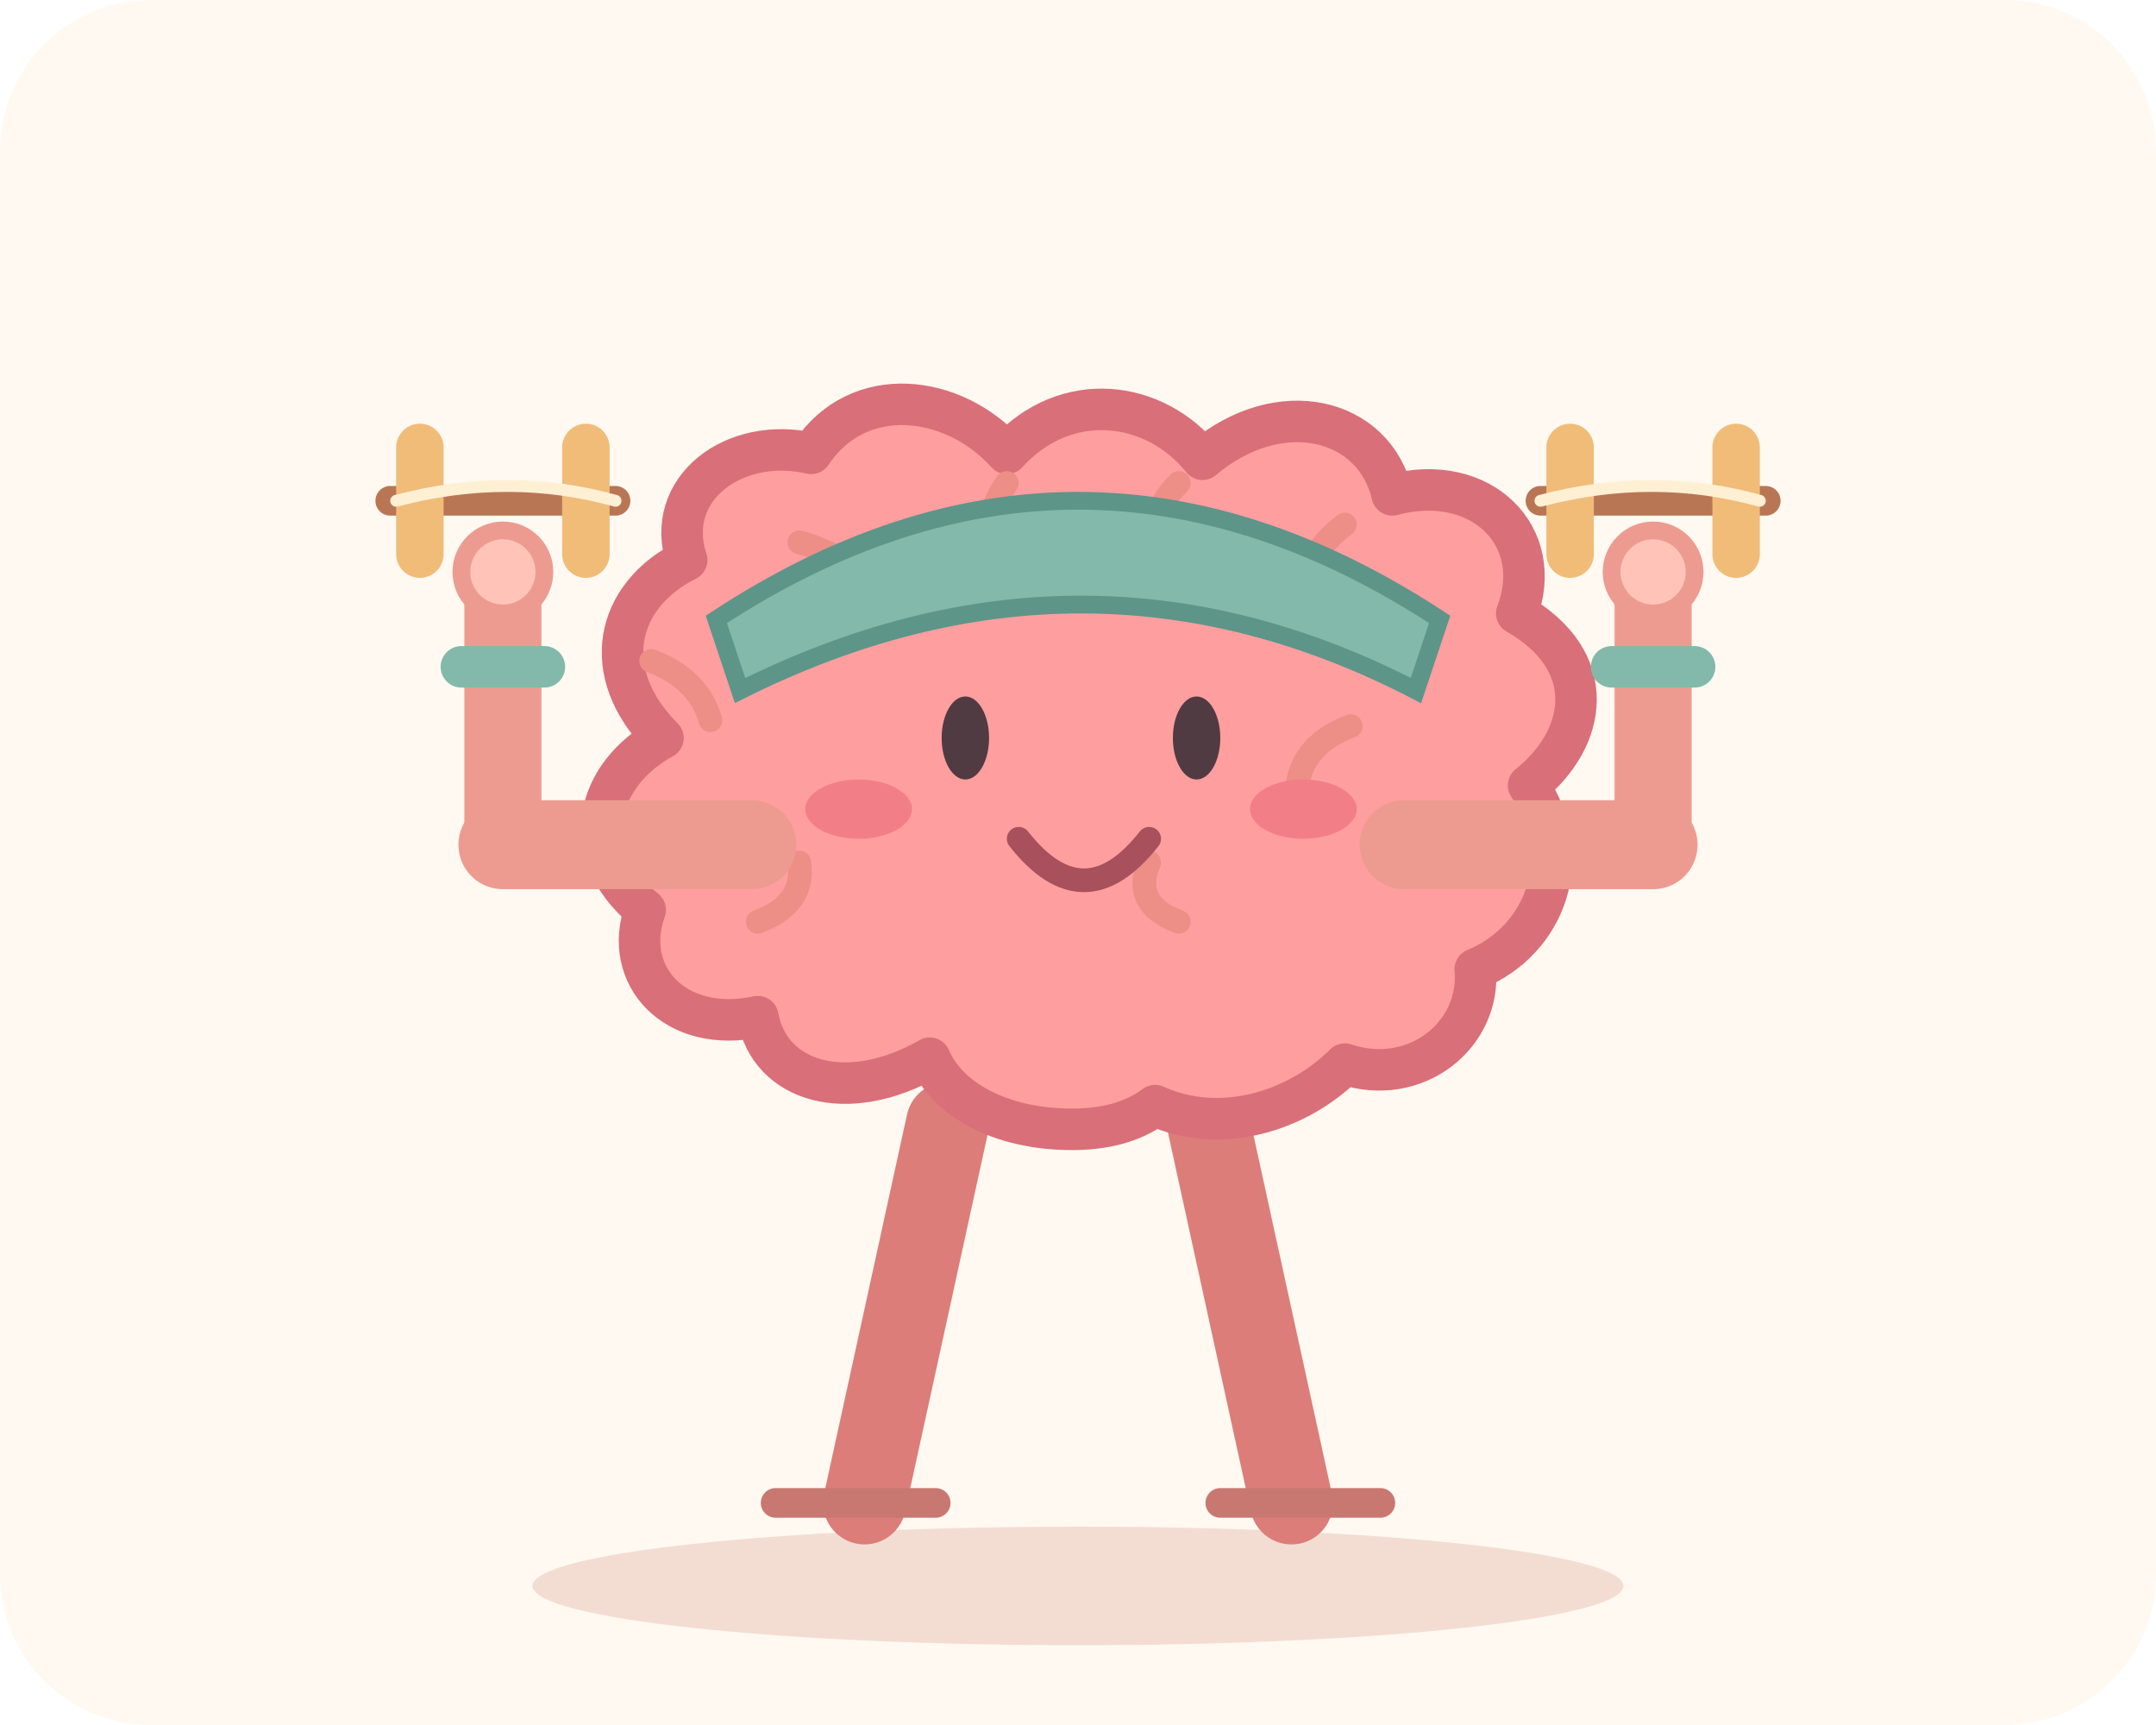
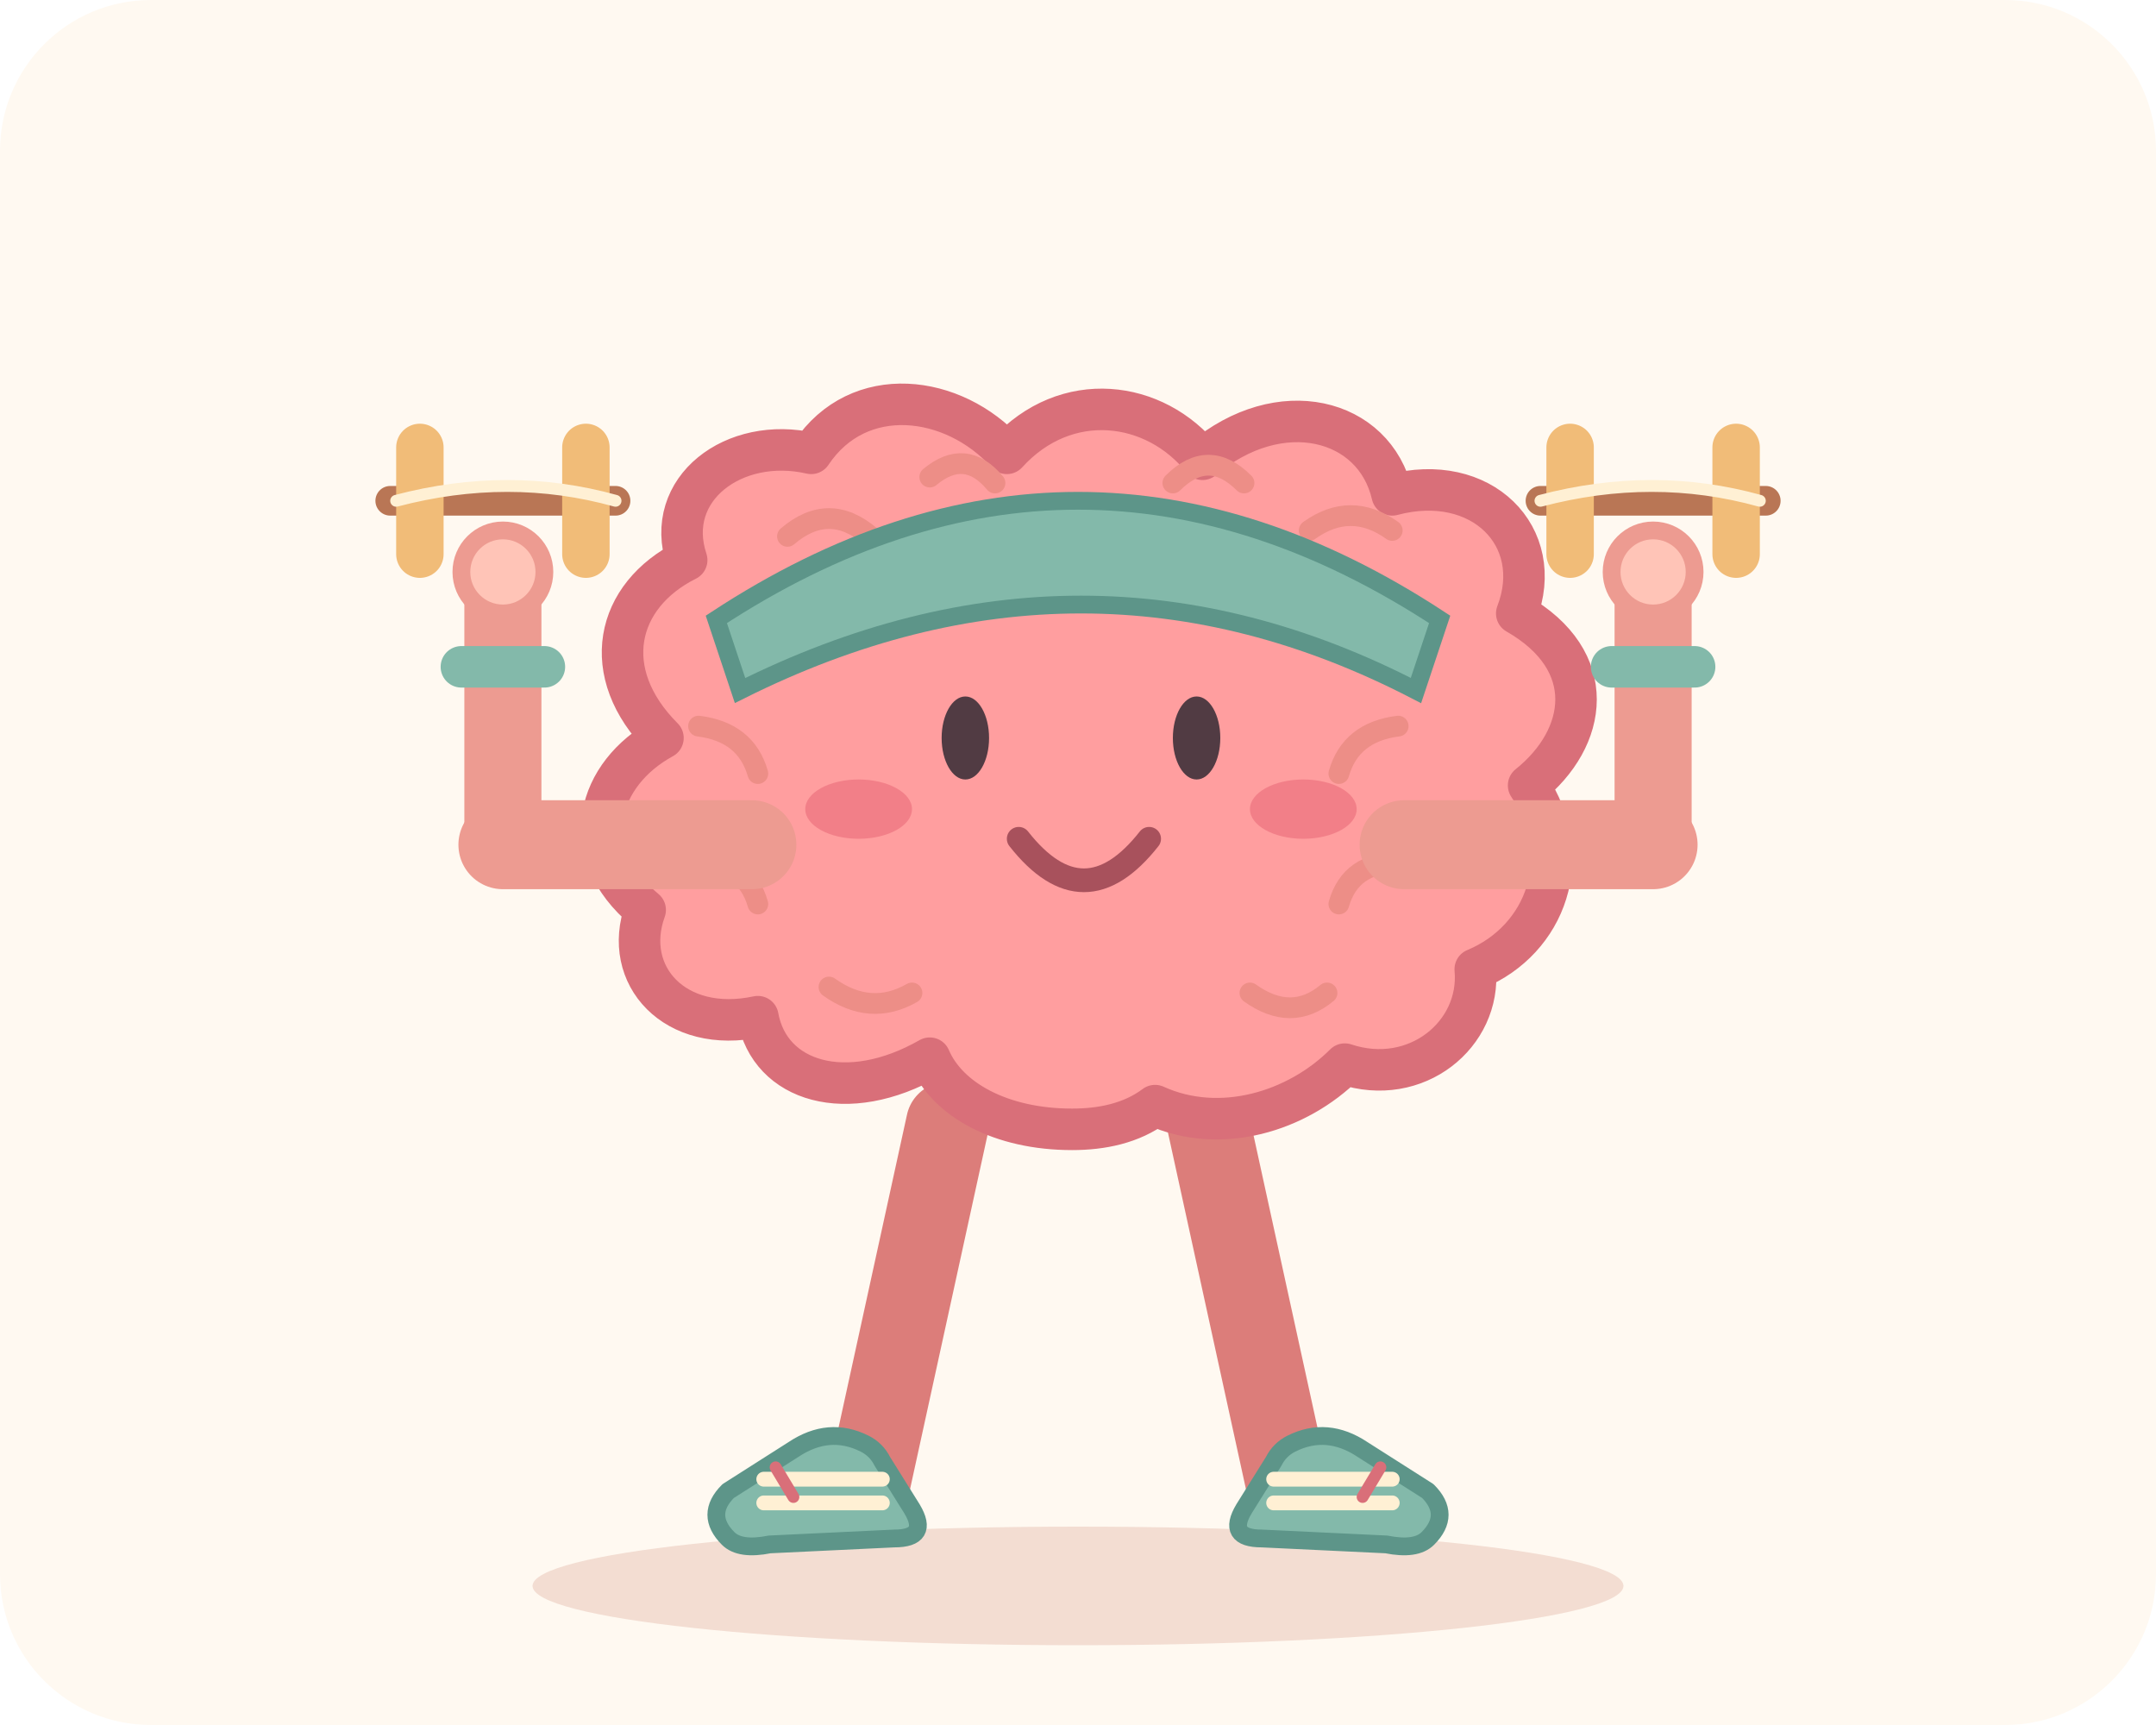
<svg xmlns="http://www.w3.org/2000/svg" viewBox="0 0 400 320" role="img" aria-labelledby="title desc">
  <style>
    .upperL,.upperR,.foreL,.foreR{transform-box:view-box}
    .upperL{transform-origin:145px 157px;animation:raiseL 1.7s ease-in-out infinite}.upperR{transform-origin:255px 157px;animation:raiseR 1.7s ease-in-out infinite}
    .foreL{transform-origin:103px 157px;animation:foreL 1.7s ease-in-out infinite}.foreR{transform-origin:297px 157px;animation:foreR 1.7s ease-in-out infinite}
    .body{transform-box:fill-box;transform-origin:center;animation:bob 1.7s ease-in-out infinite}
    @keyframes raiseL{0%,100%{transform:rotate(0)}48%,66%{transform:rotate(90deg)}}@keyframes raiseR{0%,100%{transform:rotate(0)}48%,66%{transform:rotate(-90deg)}}
    @keyframes foreL{0%,100%{transform:rotate(0)}48%,66%{transform:rotate(-90deg)}}@keyframes foreR{0%,100%{transform:rotate(0)}48%,66%{transform:rotate(90deg)}}
    @keyframes bob{50%{transform:translateY(-2px) rotate(.5deg)}}
    @media(prefers-reduced-motion:reduce){.upperL,.upperR,.foreL,.foreR,.body{animation:none}}
  </style>
  <rect width="400" height="320" rx="28" fill="#fff9f1" />
  <g transform="translate(200 160) scale(1.1) translate(-200 -160)">
    <ellipse cx="200" cy="282" rx="92" ry="10" fill="#f3ddd2" />
    <g class="body">
      <path d="M178 204l-14 64m58-64 14 64" fill="none" stroke="#dc7d7a" stroke-width="14" stroke-linecap="round" />
-       <path d="M149 268h27m48 0h27" stroke="#c97871" stroke-width="5" stroke-linecap="round" />
+       <g stroke-linejoin="round">
+         <path d="M164 258Q158 255 152 259L141 266Q137 270 141 274Q143 276 148 275L169 274Q175 274 172 269L167 261Q166 259 164 258Z" fill="#83b9aa" stroke="#5d9589" stroke-width="3" />
+         <path d="M147 264h20m-20 4h20" fill="none" stroke="#fff0d4" stroke-width="2.5" stroke-linecap="round" />
+         <path d="M149 262l3 5" fill="none" stroke="#d96f79" stroke-width="2" stroke-linecap="round" />
+         <g transform="translate(400 0) scale(-1 1)">
+           <path d="M164 258Q158 255 152 259L141 266Q137 270 141 274Q143 276 148 275L169 274Q175 274 172 269L167 261Q166 259 164 258Z" fill="#83b9aa" stroke="#5d9589" stroke-width="3" />
+           <path d="M147 264h20m-20 4h20" fill="none" stroke="#fff0d4" stroke-width="2.5" stroke-linecap="round" />
+           <path d="M149 262l3 5" fill="none" stroke="#d96f79" stroke-width="2" stroke-linecap="round" />
+         </g>
+       </g>
      <path d="M199 205C187 205 178 200 175 193 161 201 148 197 146 186 132 189 123 179 127 168 115 158 119 145 130 139 119 128 122 115 134 109 130 97 142 88 155 91 163 79 179 81 188 91 198 80 213 82 221 92 234 81 250 85 253 98 268 94 279 105 274 118 288 126 286 139 276 147 284 159 279 173 267 178 268 189 257 198 245 194 237 202 224 206 213 201 209 204 204 205 199 205Z" fill="#ff9e9f" stroke="#d96f79" stroke-width="7" stroke-linejoin="round" />
-       <path d="M153 106q11 3 14 12m21-22q-5 7-1 14m30-14q-7 7-1 14m29-7q-8 6-5 13m-112 10q8 3 10 10m108 1q-8 3-9 10m-91 23q8-3 7-10m64 10q-8-3-5-10" fill="none" stroke="#ed8e87" stroke-width="4" stroke-linecap="round" stroke-linejoin="round" />
+       <path d="M151 105q7-6 14 0M175 95q6-5 11 1M216 96q6-6 12 0M239 104q7-5 14 0M136 137q8 1 10 8M136 160q8 0 10 7M254 137q-8 1-10 8M254 160q-8 0-10 7M158 181q7 5 14 1M229 182q7 5 13 0" fill="none" stroke="#ed8e87" stroke-width="3.5" stroke-linecap="round" stroke-linejoin="round" />
      <ellipse cx="181" cy="139" rx="4" ry="7" fill="#513b43" />
      <ellipse cx="220" cy="139" rx="4" ry="7" fill="#513b43" />
      <ellipse cx="163" cy="151" rx="9" ry="5" fill="#f27f88" />
      <ellipse cx="238" cy="151" rx="9" ry="5" fill="#f27f88" />
      <path d="M190 156q11 14 22 0" fill="none" stroke="#a8515c" stroke-width="4" stroke-linecap="round" />
      <path d="M139 119q61-40 122 0l-4 12q-56-29-114 0z" fill="#83b9aa" stroke="#5d9589" stroke-width="3" />
    </g>
    <g class="upperL" fill="none" stroke="#ed9b91" stroke-width="15" stroke-linecap="round">
      <path d="M145 157h-42" />
      <g class="foreL" stroke-width="13">
        <path d="M103 157v-43" />
        <path d="M96 127h14" stroke="#83b9aa" stroke-width="7" />
        <circle cx="103" cy="111" r="7" fill="#ffc4b7" stroke-width="3" />
        <path d="M84 99h38" stroke="#b97655" stroke-width="5" />
        <path d="M89 90v18m28-18v18" stroke="#f1bc78" stroke-width="8" />
        <path d="M85 99q19-5 37 0" stroke="#fff0d4" stroke-width="2" />
      </g>
    </g>
    <g class="upperR" fill="none" stroke="#ed9b91" stroke-width="15" stroke-linecap="round">
      <path d="M255 157h42" />
      <g class="foreR" stroke-width="13">
        <path d="M297 157v-43" />
        <path d="M290 127h14" stroke="#83b9aa" stroke-width="7" />
        <circle cx="297" cy="111" r="7" fill="#ffc4b7" stroke-width="3" />
        <path d="M278 99h38" stroke="#b97655" stroke-width="5" />
        <path d="M283 90v18m28-18v18" stroke="#f1bc78" stroke-width="8" />
        <path d="M278 99q19-5 37 0" stroke="#fff0d4" stroke-width="2" />
      </g>
    </g>
  </g>
</svg>
